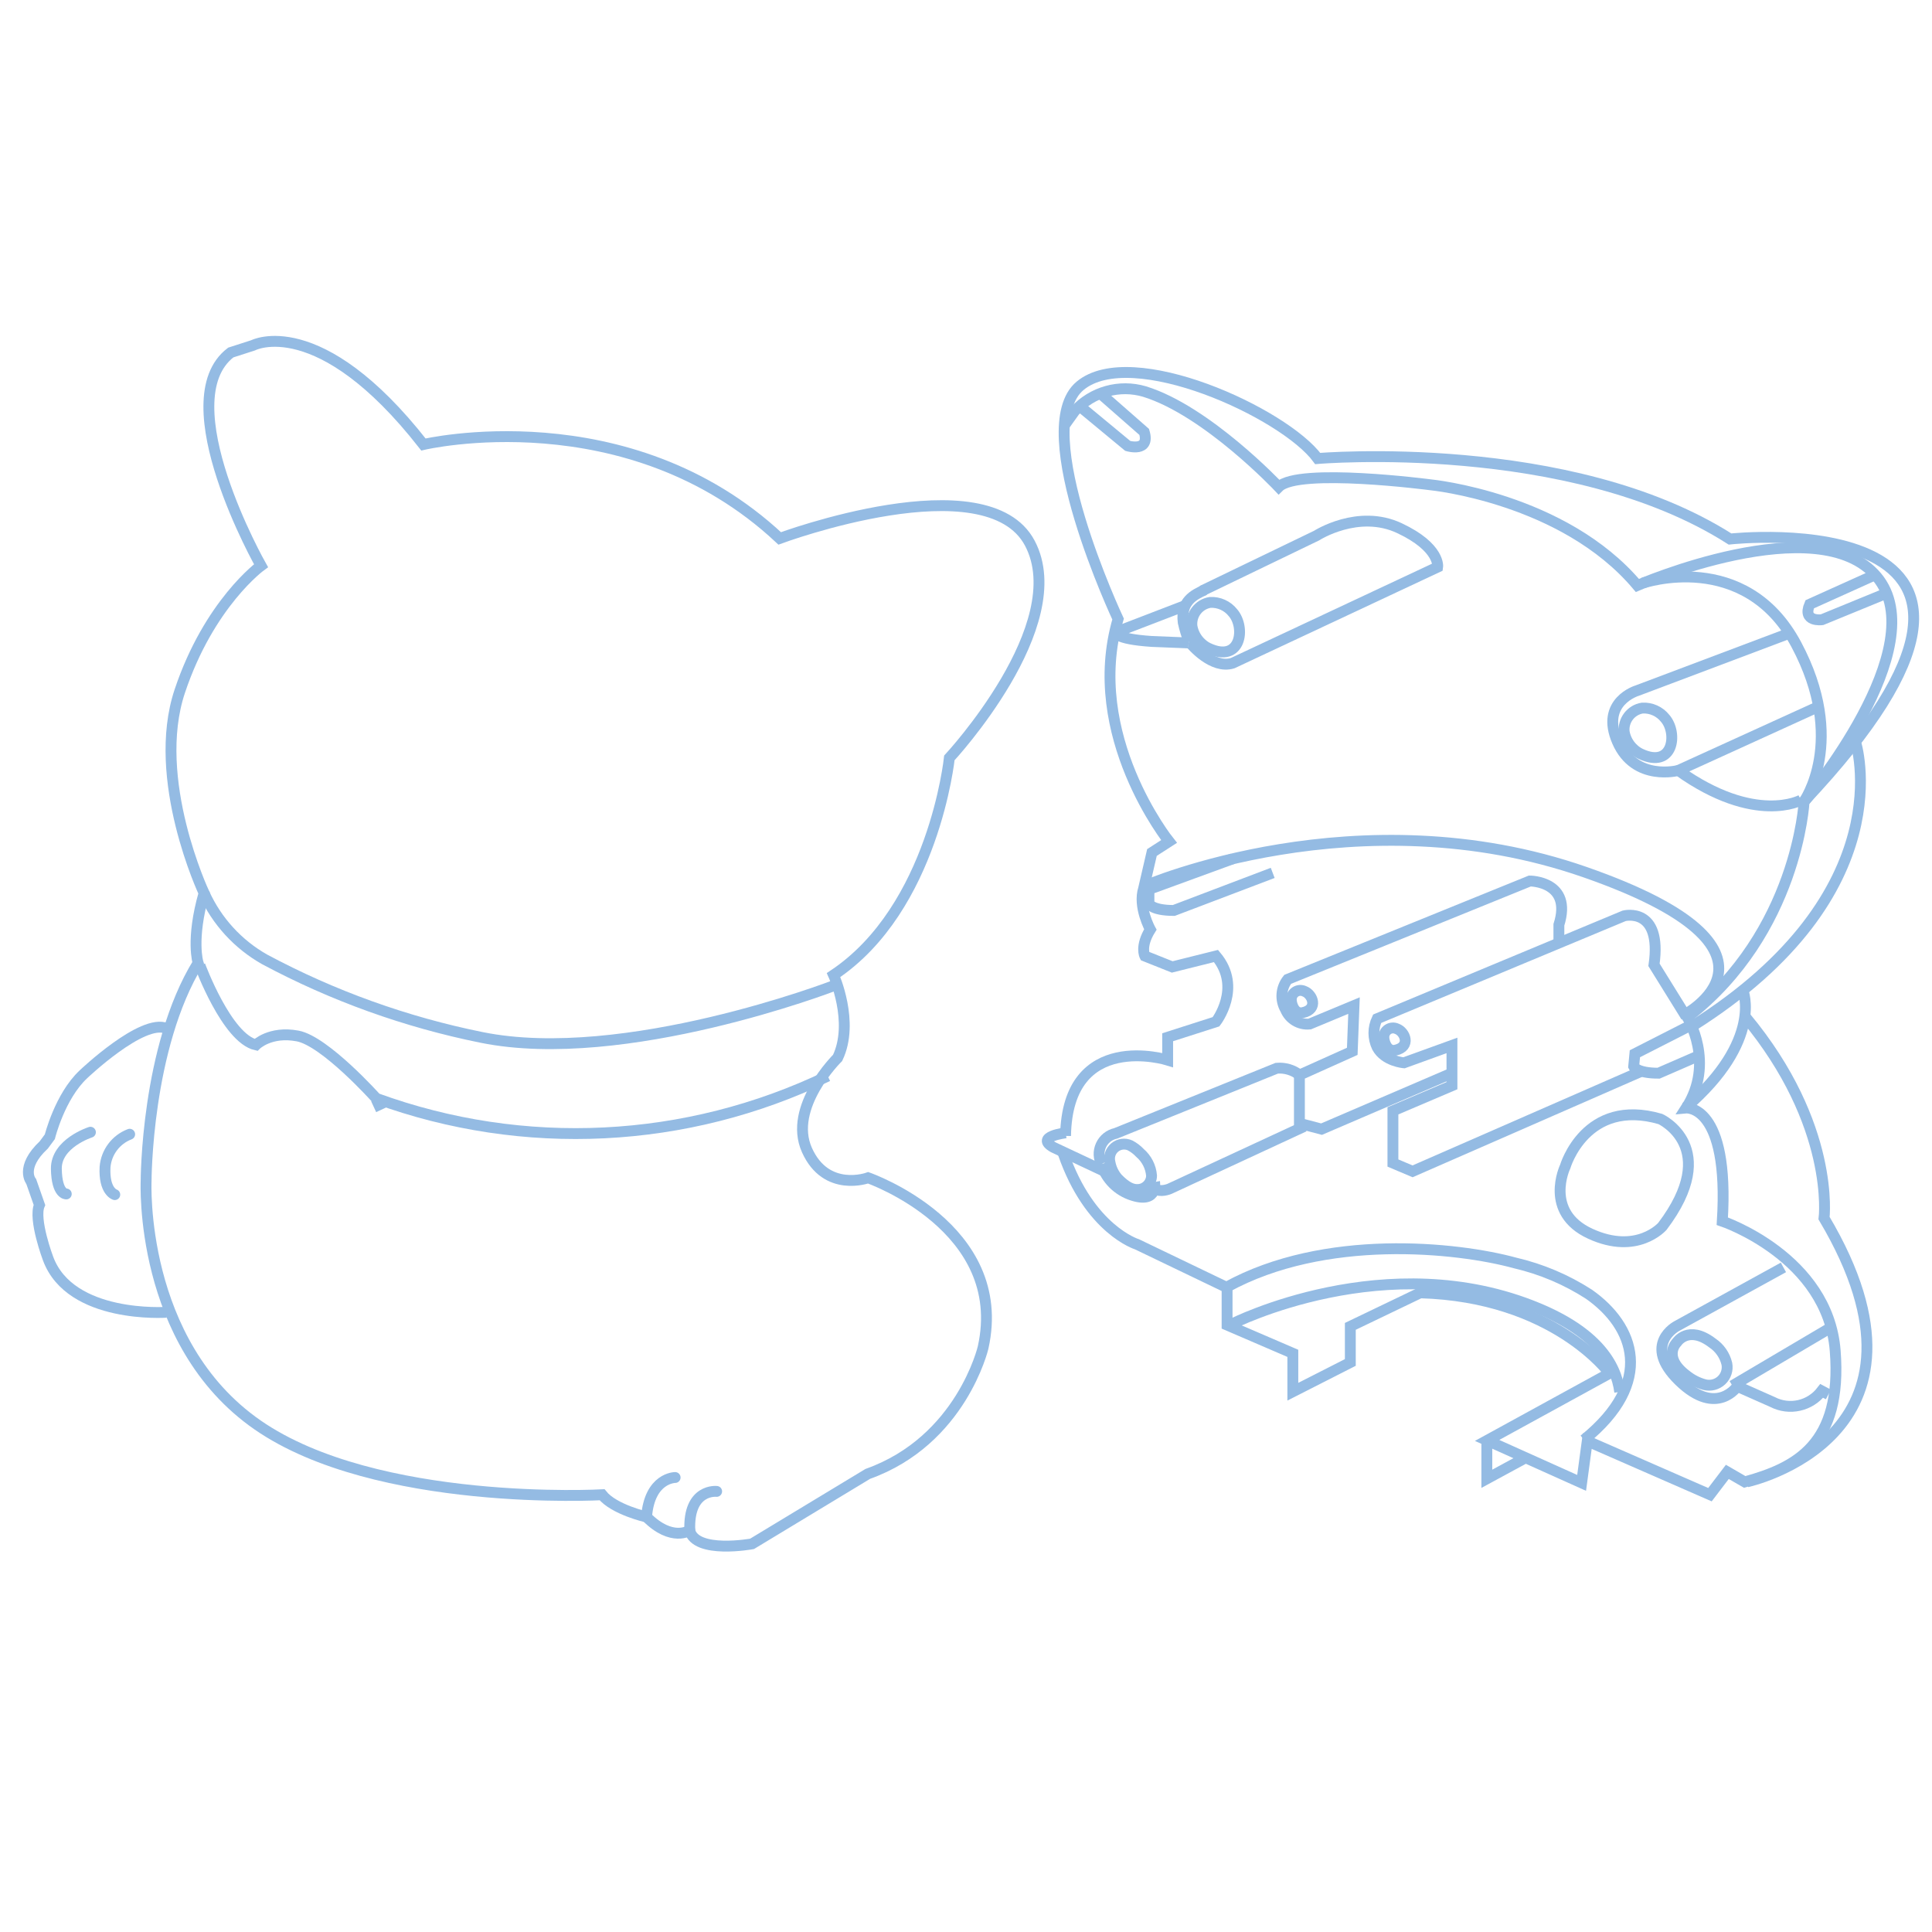
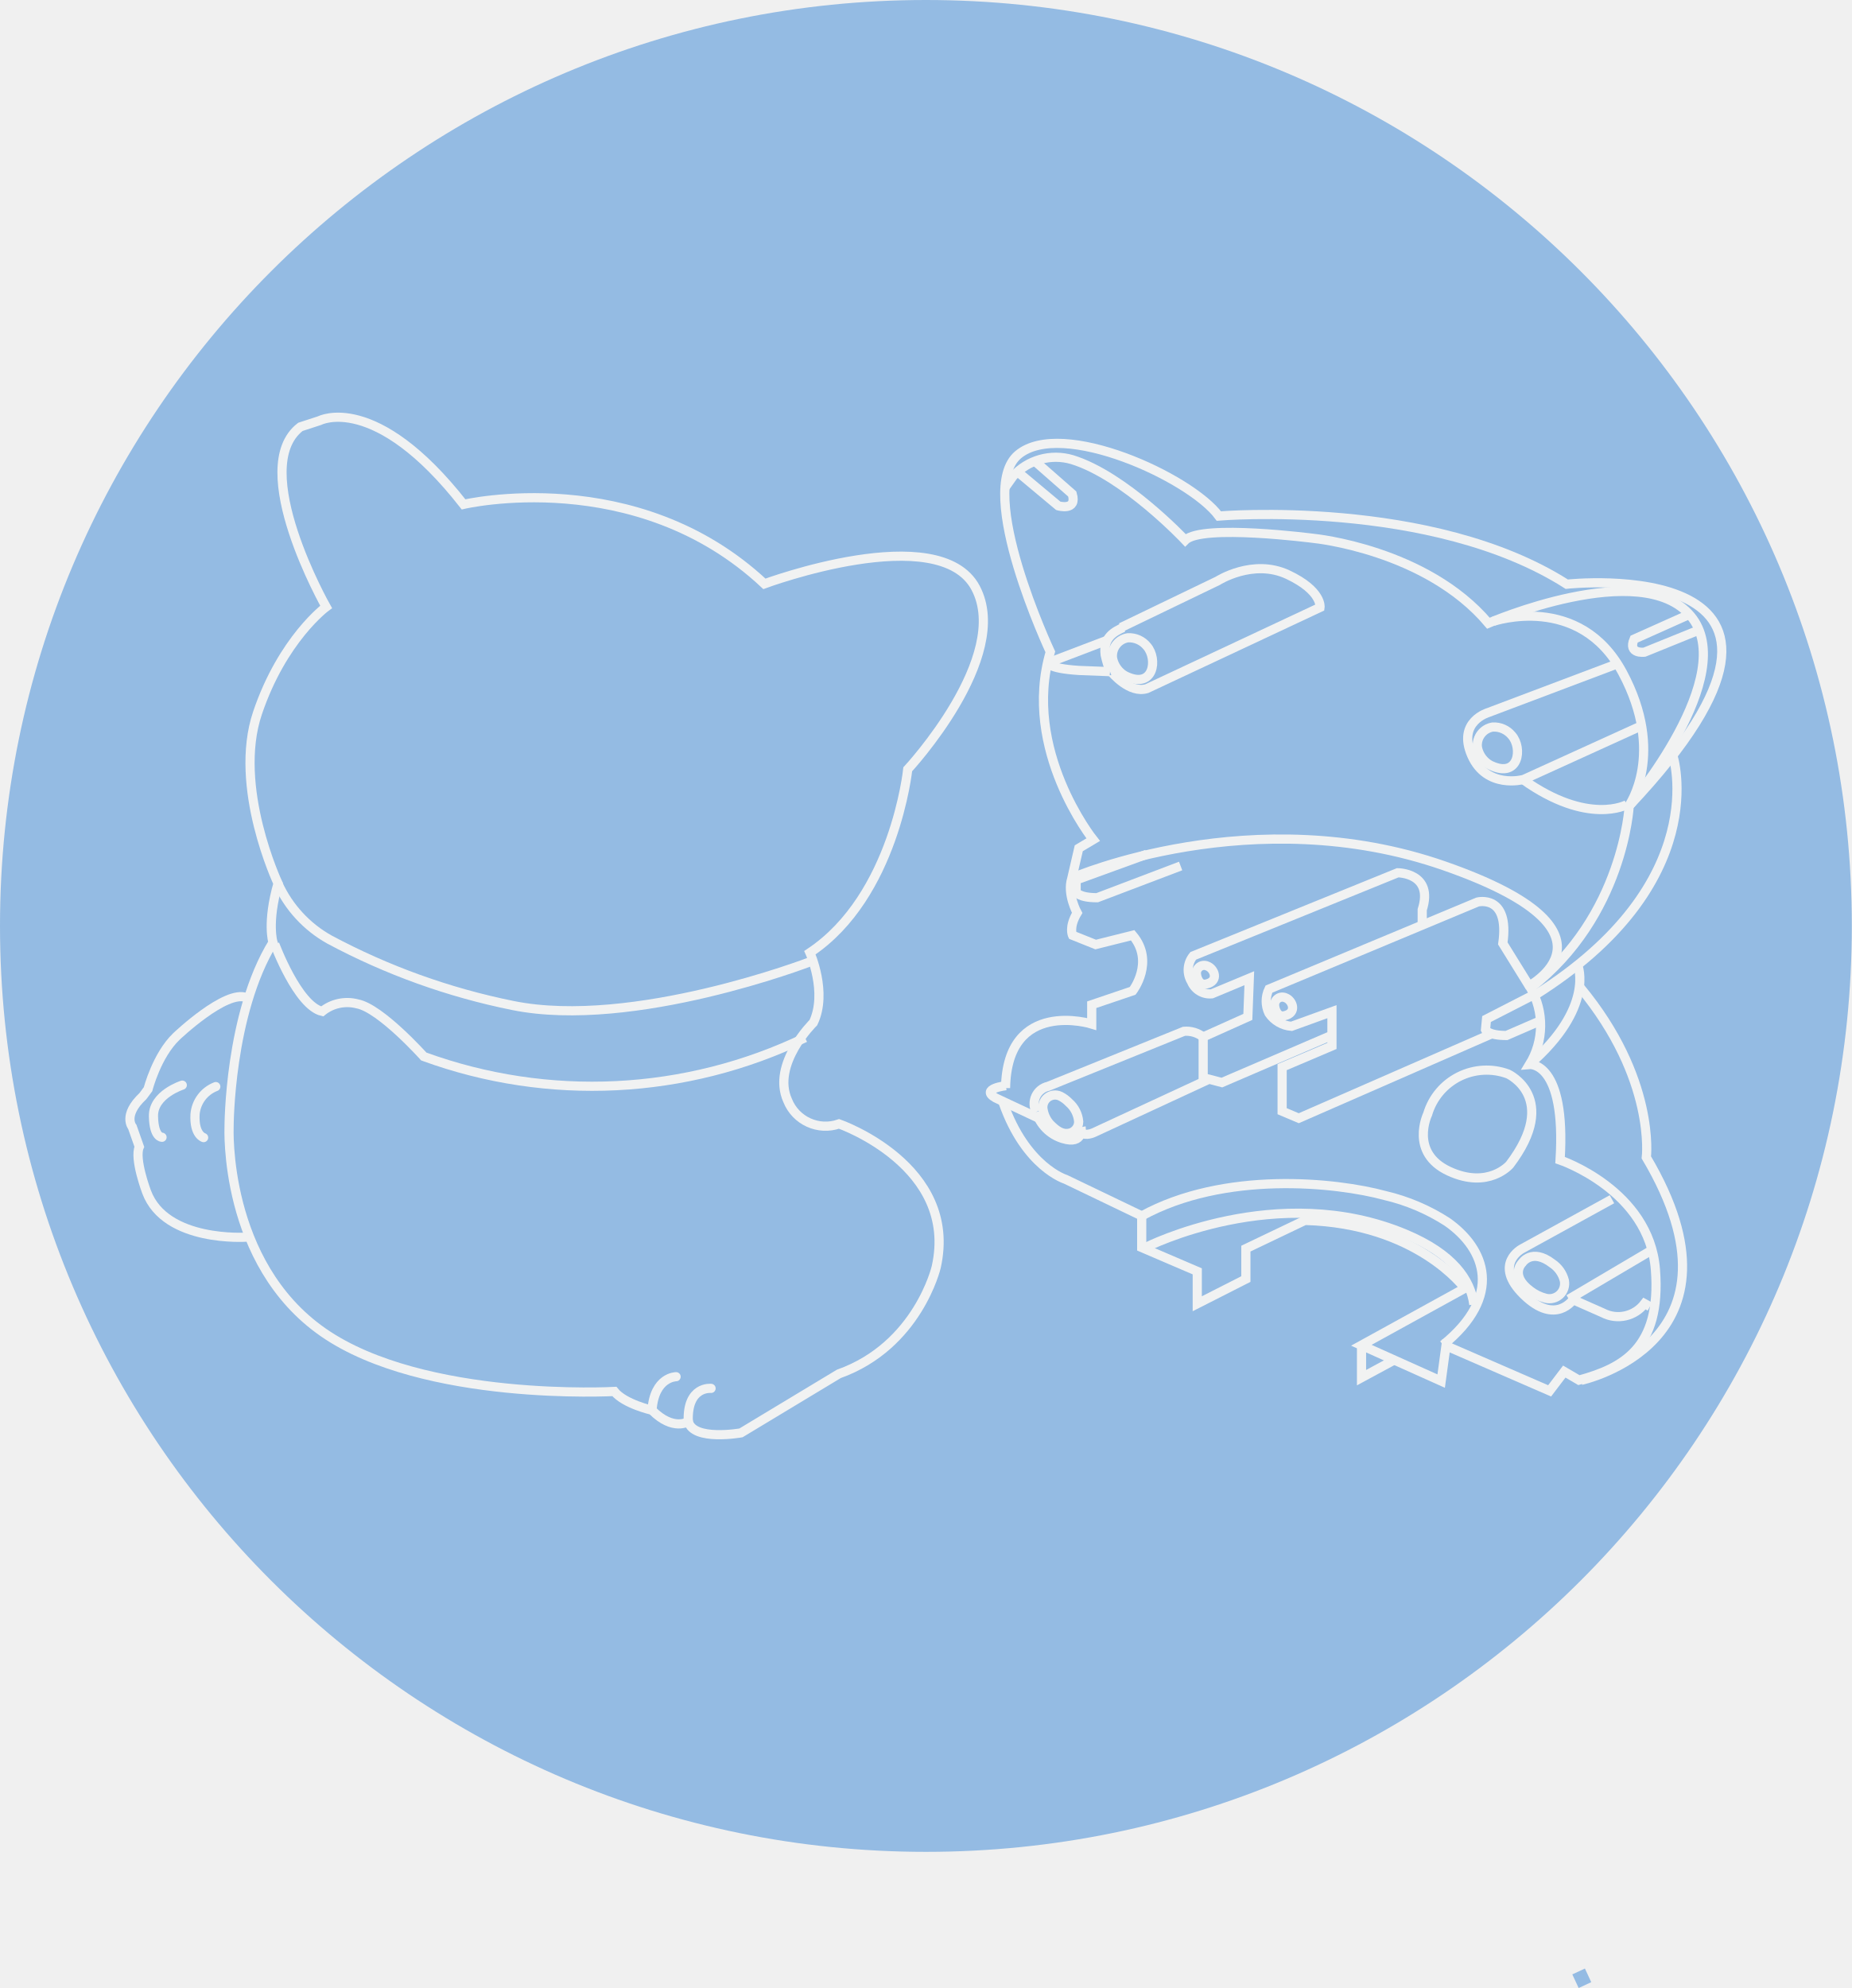
- <svg xmlns="http://www.w3.org/2000/svg" id="Layer_1" data-name="Layer 1" viewBox="0 0 288 288">
+ <svg xmlns="http://www.w3.org/2000/svg" id="Layer_1" data-name="Layer 1" viewBox="0 0 216 231.88">
  <defs>
-     <style>.cls-1{fill:#fff;}.cls-2,.cls-3{fill:none;stroke:#94bbe3;stroke-miterlimit:10;stroke-width:1.62px;}.cls-3{stroke-linecap:round;}</style>
+     <style>.cls-1{fill:#94bbe3;}.cls-2,.cls-3,.cls-4,.cls-5{fill:none;stroke-miterlimit:10;}.cls-2{stroke:#94bbe3;}.cls-2,.cls-5{stroke-width:1.62px;}.cls-3,.cls-4,.cls-5{stroke:#f1f2f2;}.cls-3,.cls-4{stroke-width:1.07px;}.cls-4{stroke-linecap:round;}</style>
  </defs>
-   <rect class="cls-1" width="288" height="288" />
-   <path class="cls-2" d="M277.61,230.4s9.8-5.14,25.4,14.78c0,0,30.45-7.19,53.11,14,0,0,30.86-11.46,37.29.72s-12,32-12,32-2.32,22.41-17.26,32.37c0,0,3.15,7,.6,12.35,0,0-7.45,7.32-4.57,13.74s9.12,4.13,9.12,4.13,21.13,7.36,17.14,25.3c0,0-3.24,13.86-17.19,18.84L352,409.06s-8.41,1.55-9.3-2c0,0-2.66,1.77-6.42-2,0,0-4.87-1.11-6.64-3.32,0,0-33.65,1.88-51.36-10.41S261.67,355,261.67,355s0-19.93,7.75-32.54c0,0-1.11-3.43.89-10.41,0,0-8-17-3.62-30.1s12.11-18.7,12.11-18.7-13.92-24.58-4.51-31.78Z" transform="translate(-239.89 -178.92)" />
-   <path class="cls-2" d="M364.15,325.87s-31.2,12-52.45,7.7a118,118,0,0,1-32.37-11.64,21.51,21.51,0,0,1-9-9.84" transform="translate(-239.89 -178.92)" />
-   <path class="cls-2" d="M269.69,322.82s4,10.86,8.36,11.86c0,0,2.1-2.1,6.2-1.33s11.73,9.3,11.73,9.3a86.69,86.69,0,0,0,67.3-3.32" transform="translate(-239.89 -178.92)" />
-   <line class="cls-2" x1="56.07" y1="163.85" x2="56.81" y2="165.44" />
-   <path class="cls-2" d="M264.69,374.54s-14.29,1-17.63-8c0,0-2.22-5.86-1.29-8l-1.22-3.48s-1.77-2.06,1.87-5.47l.9-1.22s1.48-6,5-9.3c0,0,8.78-8.37,12.39-6.85" transform="translate(-239.89 -178.92)" />
-   <path class="cls-3" d="M253.37,347.7s-5.15,1.64-5.08,5.47,1.48,3.73,1.48,3.73" transform="translate(-239.89 -178.92)" />
-   <path class="cls-3" d="M259.22,348a5.73,5.73,0,0,0-3.67,4.89C255.36,356.52,257,357,257,357" transform="translate(-239.89 -178.92)" />
-   <path class="cls-3" d="M340.53,399.17s-3.82,0-4.26,5.9" transform="translate(-239.89 -178.92)" />
-   <path class="cls-3" d="M346.72,401.24s-4.27-.47-4,5.83" transform="translate(-239.89 -178.92)" />
-   <path class="cls-2" d="M398.26,345.73" transform="translate(-239.89 -178.92)" />
-   <path class="cls-2" d="M508.78,298.41c42.44-45-11-39.14-11-39.14-23.86-15.21-61.46-12-61.46-12-5-6.79-27.74-17.22-35.42-10.84s5.66,34.77,5.66,34.77c-5.09,17.31,7.6,33.16,7.6,33.16L411.61,306l-1.24,5.36c-.88,2.72,1,6.12,1,6.12-1.57,2.52-.82,3.95-.82,3.95l4.08,1.63,6.53-1.63c3.95,4.7,0,9.8,0,9.8l-7.21,2.31v3.4s-14.95-4.65-15.22,11.31" transform="translate(-239.89 -178.92)" />
-   <polyline class="cls-2" points="221.64 214.72 221.64 220.44 227.28 217.38" />
-   <path class="cls-2" d="M516.49,289.5s7.35,22.48-24.41,42.44" transform="translate(-239.89 -178.92)" />
-   <path class="cls-2" d="M499.71,326.58S502.78,334,491.2,344" transform="translate(-239.89 -178.92)" />
-   <path class="cls-2" d="M500.32,399.81s30.86-6.65,11.48-39.3c0,0,1.73-13.85-11.72-30" transform="translate(-239.89 -178.92)" />
-   <path class="cls-2" d="M398.56,242.33l1.53-2.13a10.17,10.17,0,0,1,10.42-2.91c9.31,2.87,20,14.22,20,14.22,2.9-2.91,22.65-.32,22.65-.32s19.81,1.94,30.81,15c0,0,27-11.72,35.7-1.29s-10.85,33.56-10.85,33.56-1,19.43-17.4,32.11c0,0,4.2,6.76-.18,13.52,0,0,6.48-.58,5.39,16.87,0,0,15.74,5.3,16.83,19.32s-5.87,17.44-13.49,19.55l-2.59-1.5-2.59,3.4-18.29-8-.84,6.24-14.09-6.33,18.25-10s-8.29-11.44-28.23-12l-10.41,5,0,5.38-8.57,4.36v-5.72l-9.8-4.22v-5.58l-13.42-6.45s-7.05-2.14-11-13.54" transform="translate(-239.89 -178.92)" />
-   <path class="cls-2" d="M490.61,330.41s19.3-9.71-14.44-21.48S410.51,311,410.51,311" transform="translate(-239.89 -178.92)" />
-   <path class="cls-2" d="M484.8,265.84S500,260.64,507.66,275s1.12,23.43,1.12,23.43" transform="translate(-239.89 -178.92)" />
-   <path class="cls-2" d="M518.95,264.81,509.66,269c-1.15,2.7,1.83,2.3,1.83,2.3l9.54-3.91" transform="translate(-239.89 -178.92)" />
-   <path class="cls-2" d="M508.38,298.18s-6.8,3.79-18.31-4.41l20.39-9.29" transform="translate(-239.89 -178.92)" />
-   <path class="cls-2" d="M490.07,293.77s-6.45,1.72-9.07-4.27,2.94-7.63,2.94-7.63l.88-.33,21.86-8.24" transform="translate(-239.89 -178.92)" />
-   <path class="cls-2" d="M482,288a3.25,3.25,0,0,1,2.71-3.53,4.07,4.07,0,0,1,3.4,1.53c1.92,2.21,1.23,7.59-3.65,5.3a4,4,0,0,1-1-.67A4.48,4.48,0,0,1,482,288Z" transform="translate(-239.89 -178.92)" />
-   <path class="cls-2" d="M419.47,266.86c-1.56.7-3.6,1.69-3.2,4.84a18.68,18.68,0,0,0,.87,2.86" transform="translate(-239.89 -178.92)" />
-   <path class="cls-2" d="M419.07,267l17.08-8.24s6.2-4,12.35-1.11,5.7,5.8,5.7,5.8l-30.57,14.33c-3,.92-6.08-2.69-6.44-3.14a.15.15,0,0,0-.1-.05" transform="translate(-239.89 -178.92)" />
-   <path class="cls-2" d="M417.57,272.25a3.25,3.25,0,0,1,2.71-3.53,4.07,4.07,0,0,1,3.4,1.53c1.92,2.21,1.23,7.59-3.65,5.3a4,4,0,0,1-1-.67A4.48,4.48,0,0,1,417.57,272.25Z" transform="translate(-239.89 -178.92)" />
-   <path class="cls-2" d="M484.39,338.69l-33.93,14.84-2.93-1.24v-7.78l8.8-3.75v-6l-7.15,2.59s-2.87-.22-4-2.32a4.92,4.92,0,0,1,0-4.25L482,315.44s5.69-1.43,4.45,7.31l4.79,7.72" transform="translate(-239.89 -178.92)" />
-   <path class="cls-2" d="M456.32,338.89l-19.43,8.35-3.3-.87v-7.19l7.88-3.54.26-6.82-6.61,2.75a3.53,3.53,0,0,1-3.6-2.17,4,4,0,0,1,.32-4.49l36.1-14.66s6.41,0,4.33,6.53v2.59" transform="translate(-239.89 -178.92)" />
-   <path class="cls-2" d="M434.31,326.68a1.36,1.36,0,0,0-1.93,1.29c0,.6.45,2.18,1.72,1.9C436.47,329.35,435.54,327.11,434.31,326.68Z" transform="translate(-239.89 -178.92)" />
-   <path class="cls-2" d="M448.11,332.28a1.36,1.36,0,0,0-1.93,1.29c0,.6.45,2.18,1.72,1.9C450.27,334.94,449.34,332.71,448.11,332.28Z" transform="translate(-239.89 -178.92)" />
-   <path class="cls-2" d="M491.92,331.76,483.6,336l-.18,1.9s.45,1,3.71,1l5.61-2.44" transform="translate(-239.89 -178.92)" />
-   <path class="cls-2" d="M423.64,306.94l-12.48,4.56,0,2.14s.45,1,3.71,1l14.74-5.6" transform="translate(-239.89 -178.92)" />
-   <path class="cls-2" d="M422.75,370.79c14.56-8,34.25-6,43-3.6a34.88,34.88,0,0,1,11,4.66c6.79,4.76,9.91,13.08-.74,21.7" transform="translate(-239.89 -178.92)" />
-   <path class="cls-2" d="M412,355.12s.57,3.2-3.25,2a7.07,7.07,0,0,1-4.68-4.68" transform="translate(-239.89 -178.92)" />
-   <path class="cls-2" d="M404.11,352.45a3.15,3.15,0,0,1,2.1-4.58l24-9.71a4.82,4.82,0,0,1,3.39,1" transform="translate(-239.89 -178.92)" />
-   <path class="cls-2" d="M412,356.08c.81.67,2.23.06,2.23.06l20.08-9.31" transform="translate(-239.89 -178.92)" />
-   <path class="cls-2" d="M487.7,361.73c8.91-11.78-.3-16-.3-16-11.17-3.25-14.19,7.1-14.19,7.1s-3.26,6.78,3.74,10S487.7,361.73,487.7,361.73Z" transform="translate(-239.89 -178.92)" />
-   <path class="cls-2" d="M512.45,386.79l-1-.53a5.85,5.85,0,0,1-7.34,1.65l-5.64-2.5" transform="translate(-239.89 -178.92)" />
-   <path class="cls-2" d="M505.74,367.85l-15.85,8.72s-5.32,2.71.32,8.19,8.72.74,8.72.74" transform="translate(-239.89 -178.92)" />
-   <path class="cls-2" d="M494,385.33a2.69,2.69,0,0,0,3.31-3.11,5.16,5.16,0,0,0-2.14-3.09c-3.62-2.77-5.32-.11-5.32-.11s-2.23,2.13,1.38,4.89A7.45,7.45,0,0,0,494,385.33Z" transform="translate(-239.89 -178.92)" />
-   <path class="cls-2" d="M405.34,352.14a2.17,2.17,0,0,1,3-2.48,5.54,5.54,0,0,1,1.48,1.12,5,5,0,0,1,1.73,3.39,2.09,2.09,0,0,1-1.87,2.06c-1,.12-1.95-.39-3.19-1.65A5.07,5.07,0,0,1,405.34,352.14Z" transform="translate(-239.89 -178.92)" />
-   <path class="cls-2" d="M423.55,376.28s23.14-11.74,45.7-2.31c8.46,3.54,11.54,8.11,12.09,12.45" transform="translate(-239.89 -178.92)" />
-   <path class="cls-2" d="M416.64,269.16l-10.4,4s-.35,1,5.35,1.38l5.48.22" transform="translate(-239.89 -178.92)" />
-   <path class="cls-2" d="M400.75,239.39l7.25,6s3.37,1,2.46-2.08l-6.65-5.83" transform="translate(-239.89 -178.92)" />
-   <path class="cls-2" d="M398.77,347.79s-4.7.55-1.85,2.16l7.55,3.55" transform="translate(-239.89 -178.92)" />
-   <line class="cls-2" x1="273" y1="197.85" x2="258.24" y2="206.57" />
+   <circle class="cls-1" cx="108" cy="108" r="108" />
+   <line class="cls-2" x1="184.13" y1="229.95" x2="184.87" y2="231.54" />
+   <path class="cls-3" d="M149.11,161.87s6.47-3.4,16.79,9.77c0,0,20.12-4.75,35.09,9.27,0,0,20.39-7.57,24.64.48s-7.92,21.15-7.92,21.15-1.53,14.81-11.41,21.39c0,0,2.08,4.65.4,8.16,0,0-4.92,4.83-3,9.08a4.76,4.76,0,0,0,6,2.73s14,4.87,11.33,16.71c0,0-2.14,9.16-11.36,12.45l-11.41,6.88s-5.56,1-6.14-1.32c0,0-1.76,1.17-4.24-1.32,0,0-3.22-.73-4.39-2.19,0,0-22.23,1.24-33.94-6.88s-11-24-11-24,0-13.17,5.12-21.5c0,0-.73-2.27.59-6.88,0,0-5.31-11.26-2.39-19.89s8-12.36,8-12.36-9.2-16.24-3-21Z" transform="translate(-111.83 -112.81)" />
+   <path class="cls-3" d="M206.3,225s-20.62,7.94-34.66,5.09a78,78,0,0,1-21.38-7.69,14.21,14.21,0,0,1-6-6.5" transform="translate(-111.83 -112.81)" />
+   <path class="cls-3" d="M143.88,222.94s2.67,7.18,5.53,7.84a4.65,4.65,0,0,1,4.1-.88c2.71.51,7.75,6.14,7.75,6.14a57.28,57.28,0,0,0,44.47-2.19" transform="translate(-111.83 -112.81)" />
+   <path class="cls-3" d="M140.58,257.11s-9.44.66-11.65-5.27c0,0-1.47-3.87-.85-5.27l-.81-2.3s-1.17-1.36,1.23-3.61l.6-.81s1-3.93,3.3-6.14c0,0,5.8-5.53,8.19-4.53" transform="translate(-111.83 -112.81)" />
+   <path class="cls-4" d="M133.09,239.38s-3.4,1.08-3.36,3.61,1,2.47,1,2.47" transform="translate(-111.83 -112.81)" />
+   <path class="cls-4" d="M137,239.55a3.79,3.79,0,0,0-2.42,3.23c-.13,2.42,1,2.72,1,2.72" transform="translate(-111.83 -112.81)" />
+   <path class="cls-4" d="M190.69,273.39s-2.53,0-2.81,3.9" transform="translate(-111.83 -112.81)" />
+   <path class="cls-4" d="M194.77,274.75s-2.82-.31-2.66,3.86" transform="translate(-111.83 -112.81)" />
+   <path class="cls-5" d="M398.26,345.73" transform="translate(-111.83 -112.81)" />
+   <path class="cls-3" d="M301.86,206.81c28-29.71-7.28-25.86-7.28-25.86C278.82,170.9,254,173,254,173c-3.31-4.49-18.33-11.38-23.4-7.16s3.74,23,3.74,23c-3.37,11.43,5,21.91,5,21.91l-1.68,1-.82,3.54c-.58,1.8.63,4,.63,4-1,1.66-.54,2.61-.54,2.61l2.7,1.08,4.32-1.08c2.61,3.1,0,6.48,0,6.48L239.17,230v2.25s-9.88-3.08-10.05,7.47" transform="translate(-111.83 -112.81)" />
+   <polyline class="cls-3" points="158.81 156.92 158.81 160.69 162.53 158.68" />
+   <path class="cls-3" d="M306.95,200.92s4.86,14.85-16.13,28" transform="translate(-111.83 -112.81)" />
+   <path class="cls-3" d="M295.87,225.42s2,4.9-5.63,11.54" transform="translate(-111.83 -112.81)" />
+   <path class="cls-3" d="M296.27,273.81s20.39-4.39,7.59-26c0,0,1.14-9.15-7.74-19.85" transform="translate(-111.83 -112.81)" />
+   <path class="cls-3" d="M229,169.76l1-1.41a6.72,6.72,0,0,1,6.88-1.93c6.15,1.89,13.2,9.4,13.2,9.4,1.92-1.92,15-.21,15-.21s13.09,1.28,20.36,9.89c0,0,17.82-7.74,23.59-.85s-7.17,22.17-7.17,22.17-.66,12.84-11.5,21.22a8.73,8.73,0,0,1-.12,8.93s4.28-.38,3.56,11.15c0,0,10.4,3.5,11.12,12.77S301,272.4,296,273.79l-1.71-1-1.71,2.25-12.09-5.26-.56,4.12-9.31-4.18,12.06-6.64s-5.48-7.56-18.65-7.92l-6.88,3.29V262l-5.67,2.88v-3.78L245,258.32v-3.69l-8.87-4.26s-4.66-1.42-7.29-8.95" transform="translate(-111.83 -112.81)" />
+   <path class="cls-3" d="M289.85,228s12.75-6.41-9.54-14.19-43.38,1.38-43.38,1.38" transform="translate(-111.83 -112.81)" />
+   <path class="cls-3" d="M286,185.29s10.06-3.44,15.1,6,.74,15.48.74,15.48" transform="translate(-111.83 -112.81)" />
+   <path class="cls-3" d="M308.57,184.61l-6.14,2.75c-.76,1.78,1.21,1.52,1.21,1.52L310,186.3" transform="translate(-111.83 -112.81)" />
+   <path class="cls-3" d="M301.59,206.66s-4.49,2.5-12.1-2.91L303,197.6" transform="translate(-111.83 -112.81)" />
+   <path class="cls-3" d="M289.49,203.74s-4.26,1.14-6-2.82,1.94-5,1.94-5l.58-.22,14.44-5.45" transform="translate(-111.83 -112.81)" />
+   <path class="cls-3" d="M284.15,199.94a2.15,2.15,0,0,1,1.79-2.33,2.69,2.69,0,0,1,2.24,1c1.27,1.46.81,5-2.41,3.5a2.61,2.61,0,0,1-.66-.44A3,3,0,0,1,284.15,199.94Z" transform="translate(-111.83 -112.81)" />
+   <path class="cls-3" d="M242.85,186c-1,.46-2.38,1.12-2.11,3.2a12.35,12.35,0,0,0,.57,1.89" transform="translate(-111.83 -112.81)" />
+   <path class="cls-3" d="M242.58,186l11.29-5.44s4.1-2.63,8.16-.73,3.77,3.83,3.77,3.83l-20.2,9.47c-2,.61-4-1.78-4.26-2.07a.1.1,0,0,0-.07,0" transform="translate(-111.83 -112.81)" />
+   <path class="cls-3" d="M241.59,189.53a2.15,2.15,0,0,1,1.79-2.33,2.69,2.69,0,0,1,2.24,1c1.27,1.46.81,5-2.41,3.5a2.61,2.61,0,0,1-.66-.44A3,3,0,0,1,241.59,189.53Z" transform="translate(-111.83 -112.81)" />
+   <path class="cls-3" d="M285.74,233.43l-22.42,9.81-1.94-.82v-5.14l5.81-2.47v-4l-4.72,1.71a3.53,3.53,0,0,1-2.63-1.53,3.25,3.25,0,0,1,0-2.81l24.34-10.16s3.76-.94,2.94,4.83l3.16,5.1" transform="translate(-111.83 -112.81)" />
+   <path class="cls-3" d="M267.19,233.56l-12.84,5.52-2.18-.57v-4.75l5.21-2.34.17-4.51-4.37,1.82a2.33,2.33,0,0,1-2.38-1.43,2.61,2.61,0,0,1,.21-3l23.85-9.69s4.24,0,2.86,4.31v1.71" transform="translate(-111.83 -112.81)" />
+   <path class="cls-3" d="M252.65,225.49a.9.9,0,0,0-1.27.85c0,.4.29,1.44,1.14,1.25C254.08,227.25,253.46,225.77,252.65,225.49Z" transform="translate(-111.83 -112.81)" />
+   <path class="cls-3" d="M261.77,229.19a.9.9,0,0,0-1.27.85c0,.4.29,1.44,1.14,1.25C263.19,230.95,262.58,229.47,261.77,229.19Z" transform="translate(-111.83 -112.81)" />
+   <path class="cls-3" d="M290.72,228.85l-5.5,2.82-.12,1.26s.3.66,2.45.66l3.71-1.61" transform="translate(-111.83 -112.81)" />
+   <path class="cls-3" d="M245.6,212.45l-8.25,3,0,1.41s.3.66,2.45.66l9.74-3.7" transform="translate(-111.83 -112.81)" />
+   <path class="cls-3" d="M245,254.64c9.62-5.28,22.63-3.95,28.39-2.38a23,23,0,0,1,7.25,3.08c4.48,3.14,6.55,8.64-.49,14.34" transform="translate(-111.83 -112.81)" />
+   <path class="cls-3" d="M237.93,244.28s.38,2.11-2.15,1.33a4.67,4.67,0,0,1-3.09-3.09" transform="translate(-111.83 -112.81)" />
+   <path class="cls-3" d="M232.69,242.52a2.08,2.08,0,0,1,1.39-3l15.85-6.42a3.19,3.19,0,0,1,2.24.67" transform="translate(-111.83 -112.81)" />
+   <path class="cls-3" d="M237.93,244.92c.54.44,1.47,0,1.47,0l13.27-6.15" transform="translate(-111.83 -112.81)" />
+   <path class="cls-3" d="M287.93,248.65c5.89-7.78-.2-10.57-.2-10.57a7.17,7.17,0,0,0-9.38,4.69s-2.16,4.48,2.47,6.64S287.93,248.65,287.93,248.65Z" transform="translate(-111.83 -112.81)" />
+   <path class="cls-3" d="M304.28,265.21l-.63-.35a3.86,3.86,0,0,1-4.85,1.09l-3.73-1.65" transform="translate(-111.83 -112.81)" />
+   <path class="cls-3" d="M299.85,252.69l-10.47,5.76s-3.51,1.79.21,5.41,5.76.49,5.76.49" transform="translate(-111.83 -112.81)" />
+   <path class="cls-3" d="M292.12,264.24a1.78,1.78,0,0,0,2.18-2.06,3.41,3.41,0,0,0-1.41-2c-2.39-1.83-3.51-.07-3.51-.07s-1.48,1.41.91,3.23A4.92,4.92,0,0,0,292.12,264.24Z" transform="translate(-111.83 -112.81)" />
+   <path class="cls-3" d="M233.51,242.31a1.43,1.43,0,0,1,2-1.64,3.66,3.66,0,0,1,1,.74,3.31,3.31,0,0,1,1.14,2.24,1.38,1.38,0,0,1-1.24,1.36c-.68.08-1.29-.25-2.11-1.09A3.35,3.35,0,0,1,233.51,242.31Z" transform="translate(-111.83 -112.81)" />
+   <path class="cls-3" d="M245.54,258.27s15.29-7.76,30.2-1.53c5.59,2.34,7.63,5.36,8,8.23" transform="translate(-111.83 -112.81)" />
+   <path class="cls-3" d="M241,187.48l-6.87,2.62s-.23.66,3.54.91l3.62.14" transform="translate(-111.83 -112.81)" />
+   <path class="cls-3" d="M230.48,167.81l4.79,4s2.23.65,1.63-1.38l-4.39-3.85" transform="translate(-111.83 -112.81)" />
+   <path class="cls-3" d="M229.17,239.44s-3.1.36-1.22,1.43l5,2.35" transform="translate(-111.83 -112.81)" />
+   <line class="cls-3" x1="192.74" y1="145.77" x2="182.99" y2="151.53" />
</svg>
